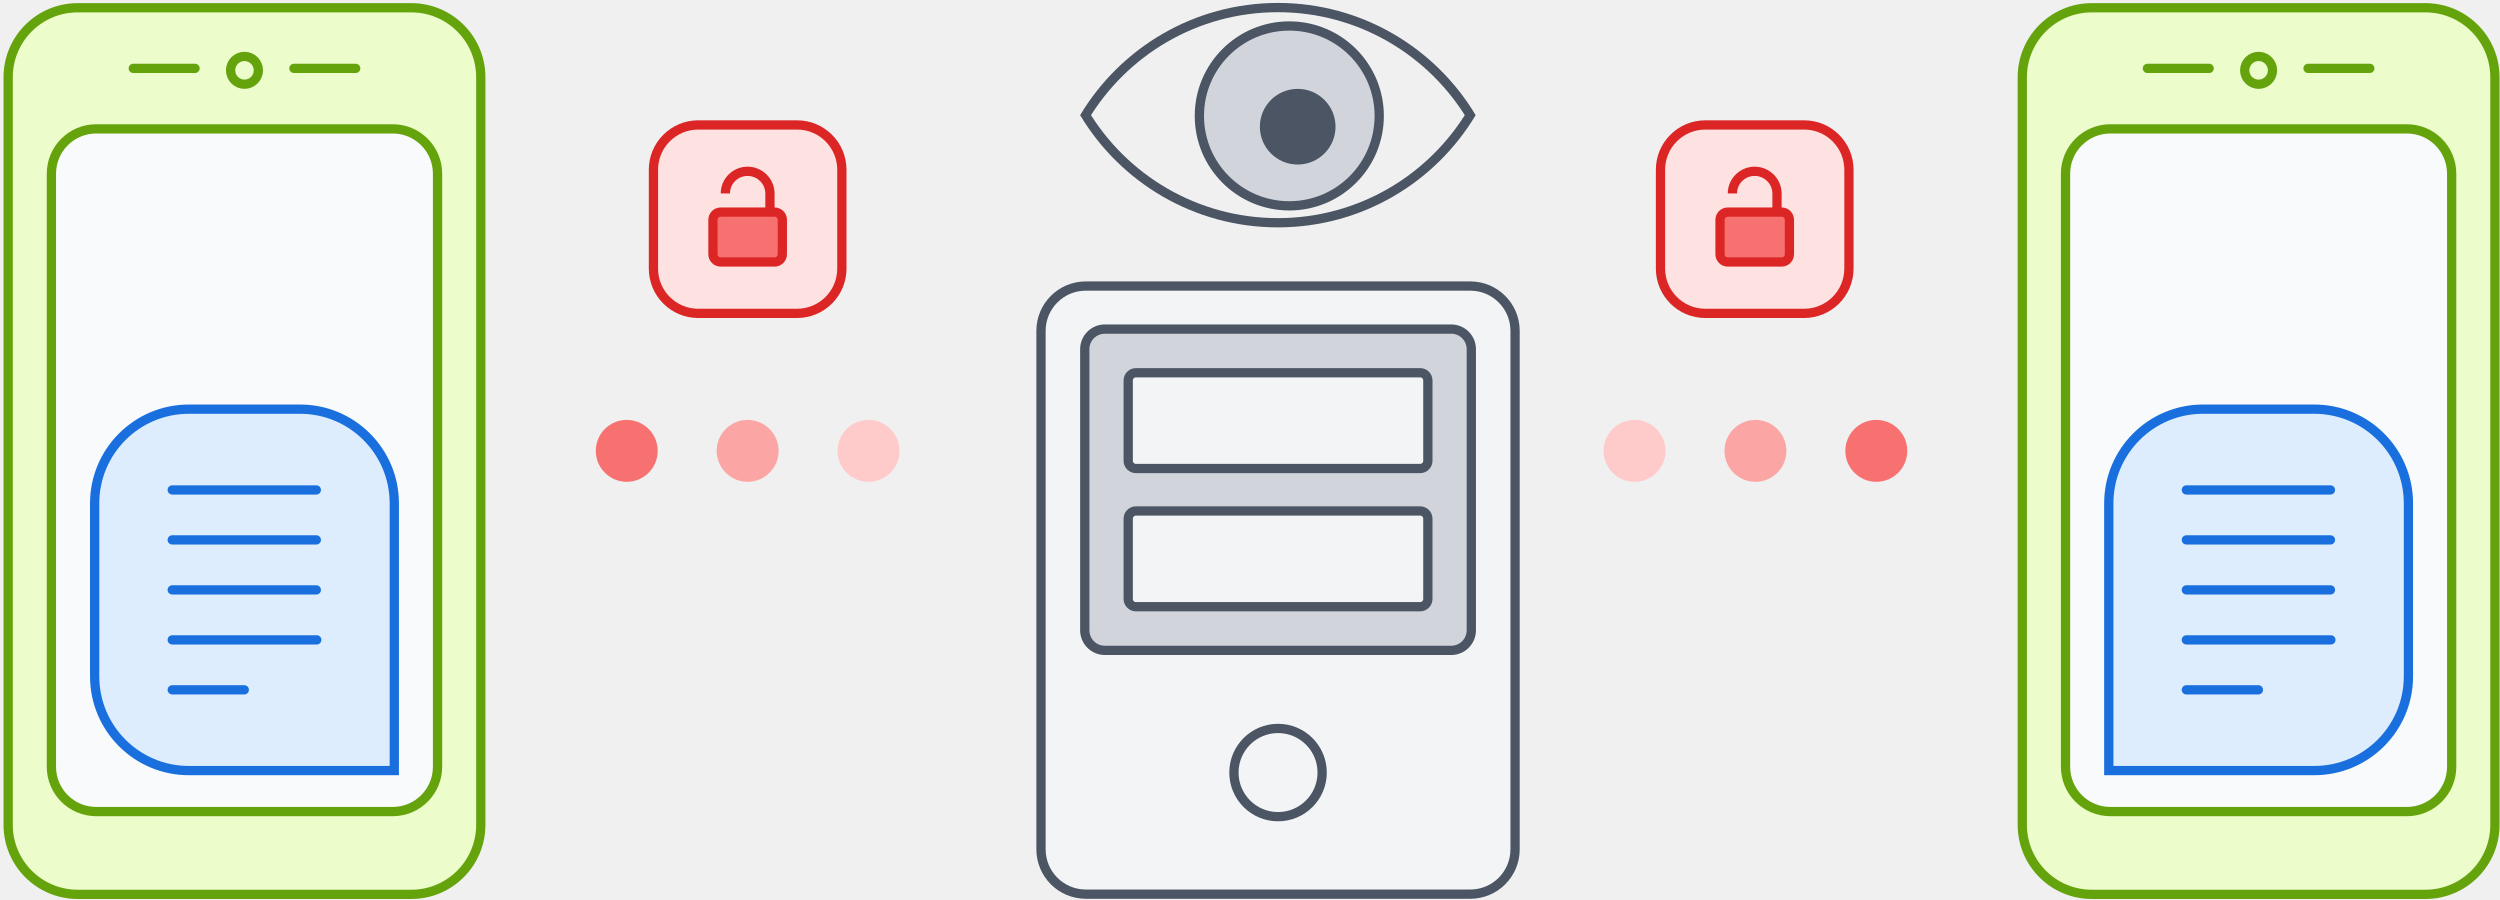
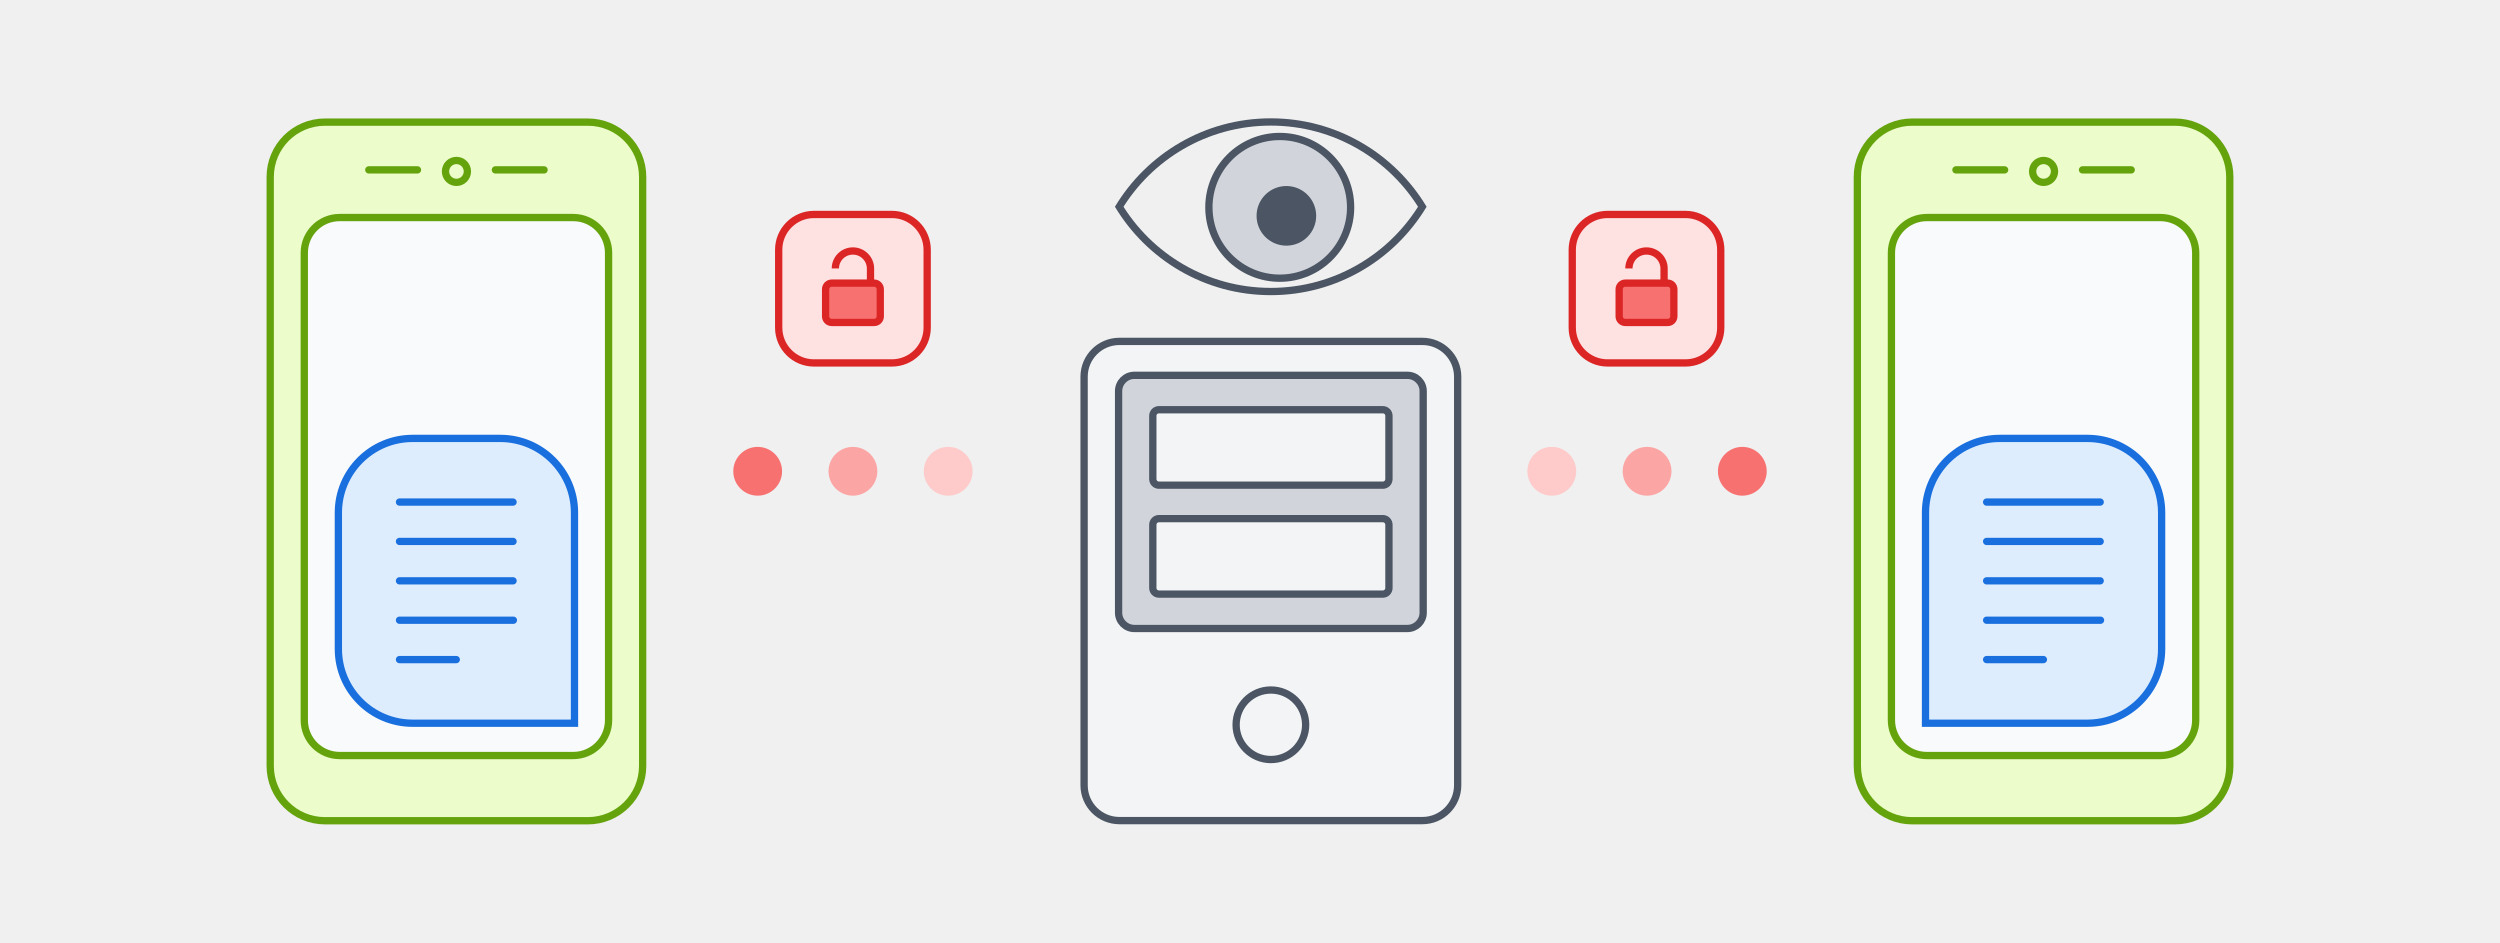
- <svg xmlns="http://www.w3.org/2000/svg" width="617" height="222" viewBox="0 0 617 222" fill="none">
-   <rect x="256.92" y="70.594" width="117" height="150.083" rx="11.055" fill="#F3F4F6" stroke="#4B5563" stroke-width="2.287" />
-   <rect x="267.721" y="81.217" width="95.399" height="79.296" rx="4.956" fill="#D1D5DB" stroke="#4B5563" stroke-width="2.287" />
-   <rect x="278.444" y="91.992" width="73.953" height="23.634" rx="1.906" fill="#F3F4F6" stroke="#4B5563" stroke-width="2.287" />
-   <rect x="278.444" y="126.104" width="73.953" height="23.634" rx="1.906" fill="#F3F4F6" stroke="#4B5563" stroke-width="2.287" />
-   <circle cx="315.42" cy="190.666" r="10.889" stroke="#4B5563" stroke-width="2.287" />
-   <rect x="-1.144" y="1.144" width="116.648" height="218.81" rx="17.154" transform="matrix(-1 0 0 1 614.604 0.771301)" fill="#ECFCCB" stroke="#65A30D" stroke-width="2.287" />
-   <circle cx="557.423" cy="17.358" r="3.431" stroke="#65A30D" stroke-width="2.287" />
-   <path d="M584.87 16.875H569.622" stroke="#65A30D" stroke-width="2.287" stroke-linecap="round" stroke-linejoin="round" />
-   <path d="M545.225 16.875L529.977 16.875" stroke="#65A30D" stroke-width="2.287" stroke-linecap="round" stroke-linejoin="round" />
-   <path d="M520.828 31.805H594.018C600.124 31.805 605.073 36.754 605.073 42.86V189.241C605.073 195.347 600.124 200.296 594.018 200.296H520.828C514.722 200.296 509.773 195.347 509.773 189.241V42.86C509.773 36.754 514.722 31.805 520.828 31.805Z" fill="#F9FAFB" stroke="#65A30D" stroke-width="2.287" />
-   <path d="M571.147 100.98H543.7C530.858 100.98 520.447 111.391 520.447 124.233V190.181H571.147C583.989 190.181 594.4 179.77 594.4 166.928V124.233C594.4 111.391 583.989 100.98 571.147 100.98Z" fill="#DDEDFE" stroke="#196FDE" stroke-width="2.287" />
-   <path d="M539.592 133.246H575.156" stroke="#196FDE" stroke-width="2.287" stroke-linecap="round" stroke-linejoin="round" />
-   <path d="M539.592 145.586H575.156" stroke="#196FDE" stroke-width="2.287" stroke-linecap="round" stroke-linejoin="round" />
-   <path d="M539.592 170.25H557.374" stroke="#196FDE" stroke-width="2.287" stroke-linecap="round" stroke-linejoin="round" />
-   <path d="M539.592 120.917H575.156" stroke="#196FDE" stroke-width="2.287" stroke-linecap="round" stroke-linejoin="round" />
-   <path d="M539.592 157.921H575.261" stroke="#196FDE" stroke-width="2.287" stroke-linecap="round" stroke-linejoin="round" />
-   <rect x="2.012" y="1.915" width="116.648" height="218.81" rx="17.154" fill="#ECFCCB" stroke="#65A30D" stroke-width="2.287" />
-   <circle cx="4.574" cy="4.574" r="3.431" transform="matrix(-1 0 0 1 64.9106 12.7836)" stroke="#65A30D" stroke-width="2.287" />
-   <path d="M32.89 16.875H48.138" stroke="#65A30D" stroke-width="2.287" stroke-linecap="round" stroke-linejoin="round" />
-   <path d="M72.535 16.875L87.783 16.875" stroke="#65A30D" stroke-width="2.287" stroke-linecap="round" stroke-linejoin="round" />
-   <path d="M96.931 31.805H23.741C17.635 31.805 12.686 36.754 12.686 42.86V189.241C12.686 195.347 17.635 200.296 23.741 200.296H96.931C103.037 200.296 107.986 195.347 107.986 189.241V42.86C107.986 36.754 103.037 31.805 96.931 31.805Z" fill="#F9FAFB" stroke="#65A30D" stroke-width="2.287" />
-   <path d="M46.613 100.98H74.059C86.902 100.98 97.313 111.391 97.313 124.233V190.181H46.613C33.771 190.181 23.36 179.77 23.36 166.928V124.233C23.36 111.391 33.77 100.98 46.613 100.98Z" fill="#DDEDFE" stroke="#196FDE" stroke-width="2.287" />
-   <path d="M42.505 133.246H78.069" stroke="#196FDE" stroke-width="2.287" stroke-linecap="round" stroke-linejoin="round" />
-   <path d="M42.505 145.586H78.069" stroke="#196FDE" stroke-width="2.287" stroke-linecap="round" stroke-linejoin="round" />
-   <path d="M42.505 170.25H60.287" stroke="#196FDE" stroke-width="2.287" stroke-linecap="round" stroke-linejoin="round" />
-   <path d="M42.505 120.917H78.069" stroke="#196FDE" stroke-width="2.287" stroke-linecap="round" stroke-linejoin="round" />
-   <path d="M42.505 157.921H78.174" stroke="#196FDE" stroke-width="2.287" stroke-linecap="round" stroke-linejoin="round" />
-   <circle cx="433.239" cy="111.272" r="7.642" fill="#FCA5A5" />
-   <circle cx="463.076" cy="111.272" r="7.642" fill="#F87171" />
-   <circle cx="403.403" cy="111.272" r="7.642" fill="#FECACA" />
-   <circle cx="184.52" cy="111.272" r="7.642" transform="rotate(-180 184.52 111.272)" fill="#FCA5A5" />
-   <circle cx="154.683" cy="111.272" r="7.642" transform="rotate(-180 154.683 111.272)" fill="#F87171" />
-   <circle cx="214.356" cy="111.272" r="7.642" transform="rotate(-180 214.356 111.272)" fill="#FECACA" />
-   <path d="M196.718 30.836H172.321C166.216 30.836 161.267 35.785 161.267 41.89V66.287C161.267 72.393 166.216 77.342 172.321 77.342H196.718C202.824 77.342 207.773 72.393 207.773 66.287V41.89C207.773 35.785 202.824 30.836 196.718 30.836Z" fill="#FEE2E2" stroke="#DC2626" stroke-width="2.287" />
-   <path d="M179.011 60.933H180.695C185.847 60.933 190.023 56.757 190.023 51.605V47.783C190.023 44.742 187.543 42.277 184.502 42.277V42.277C181.478 42.277 179.011 44.729 179.011 47.752V47.752" stroke="#DC2626" stroke-width="2.287" />
-   <rect x="175.957" y="52.345" width="17.125" height="12.313" rx="1.906" fill="#F87171" stroke="#DC2626" stroke-width="2.287" />
-   <path d="M445.262 30.836H420.865C414.759 30.836 409.81 35.785 409.81 41.89V66.287C409.81 72.393 414.759 77.342 420.865 77.342H445.262C451.367 77.342 456.317 72.393 456.317 66.287V41.89C456.317 35.785 451.367 30.836 445.262 30.836Z" fill="#FEE2E2" stroke="#DC2626" stroke-width="2.287" />
-   <path d="M427.555 60.933H429.239C434.391 60.933 438.567 56.757 438.567 51.605V47.783C438.567 44.742 436.086 42.277 433.045 42.277V42.277C430.022 42.277 427.555 44.729 427.555 47.752V47.752" stroke="#DC2626" stroke-width="2.287" />
-   <rect x="424.501" y="52.345" width="17.125" height="12.313" rx="1.906" fill="#F87171" stroke="#DC2626" stroke-width="2.287" />
-   <mask id="path-41-inside-1_765_2341" fill="white">
-     <path fill-rule="evenodd" clip-rule="evenodd" d="M266.577 28.42C276.503 11.831 294.646 0.724 315.385 0.724C336.123 0.724 354.266 11.831 364.192 28.42C354.266 45.01 336.123 56.117 315.385 56.117C294.647 56.117 276.503 45.01 266.577 28.42Z" />
+ <svg xmlns="http://www.w3.org/2000/svg" width="618" height="233" viewBox="0 0 618 233" fill="none">
+   <rect x="267.99" y="84.394" width="92.346" height="118.457" rx="8.725" fill="#F3F4F6" stroke="#4B5563" stroke-width="1.805" />
+   <rect x="276.514" y="92.778" width="75.296" height="62.586" rx="3.911" fill="#D1D5DB" stroke="#4B5563" stroke-width="1.805" />
+   <rect x="284.977" y="101.282" width="58.37" height="18.654" rx="1.504" fill="#F3F4F6" stroke="#4B5563" stroke-width="1.805" />
+   <rect x="284.977" y="128.207" width="58.37" height="18.654" rx="1.504" fill="#F3F4F6" stroke="#4B5563" stroke-width="1.805" />
+   <circle cx="314.162" cy="179.164" r="8.595" stroke="#4B5563" stroke-width="1.805" />
+   <rect x="-0.903" y="0.903" width="92.067" height="172.702" rx="13.539" transform="matrix(-1 0 0 1 550.301 29.2841)" fill="#ECFCCB" stroke="#65A30D" stroke-width="1.805" />
+   <circle cx="505.17" cy="42.376" r="2.708" stroke="#65A30D" stroke-width="1.805" />
+   <path d="M526.833 41.994H514.798" stroke="#65A30D" stroke-width="1.805" stroke-linecap="round" stroke-linejoin="round" />
+   <path d="M495.542 41.994L483.507 41.994" stroke="#65A30D" stroke-width="1.805" stroke-linecap="round" stroke-linejoin="round" />
+   <path d="M476.286 53.778H534.053C538.872 53.778 542.779 57.685 542.779 62.504V178.039C542.779 182.858 538.872 186.765 534.054 186.765H476.286C471.467 186.765 467.56 182.858 467.56 178.039V62.504C467.56 57.685 471.467 53.778 476.286 53.778Z" fill="#F9FAFB" stroke="#65A30D" stroke-width="1.805" />
+   <path d="M516.001 108.376H494.338C484.202 108.376 475.985 116.593 475.985 126.73V178.781H516.001C526.137 178.781 534.354 170.564 534.354 160.428V126.73C534.354 116.594 526.137 108.376 516.001 108.376Z" fill="#DDEDFE" stroke="#196FDE" stroke-width="1.805" />
+   <path d="M491.096 133.843H519.166" stroke="#196FDE" stroke-width="1.805" stroke-linecap="round" stroke-linejoin="round" />
+   <path d="M491.096 143.583H519.166" stroke="#196FDE" stroke-width="1.805" stroke-linecap="round" stroke-linejoin="round" />
+   <path d="M491.096 163.05H505.131" stroke="#196FDE" stroke-width="1.805" stroke-linecap="round" stroke-linejoin="round" />
+   <path d="M491.096 124.112H519.166" stroke="#196FDE" stroke-width="1.805" stroke-linecap="round" stroke-linejoin="round" />
+   <path d="M491.096 153.319H519.249" stroke="#196FDE" stroke-width="1.805" stroke-linecap="round" stroke-linejoin="round" />
+   <rect x="66.797" y="30.187" width="92.067" height="172.702" rx="13.539" fill="#ECFCCB" stroke="#65A30D" stroke-width="1.805" />
+   <circle cx="3.61" cy="3.61" r="2.708" transform="matrix(-1 0 0 1 116.441 38.7652)" stroke="#65A30D" stroke-width="1.805" />
+   <path d="M91.168 41.994H103.202" stroke="#65A30D" stroke-width="1.805" stroke-linecap="round" stroke-linejoin="round" />
+   <path d="M122.458 41.994L134.493 41.994" stroke="#65A30D" stroke-width="1.805" stroke-linecap="round" stroke-linejoin="round" />
+   <path d="M141.714 53.778H83.947C79.128 53.778 75.221 57.685 75.221 62.504V178.039C75.221 182.858 79.128 186.764 83.947 186.764H141.714C146.533 186.764 150.44 182.858 150.44 178.039V62.504C150.44 57.685 146.533 53.778 141.714 53.778Z" fill="#F9FAFB" stroke="#65A30D" stroke-width="1.805" />
+   <path d="M101.999 108.376H123.662C133.798 108.376 142.015 116.593 142.015 126.73V178.781H101.999C91.863 178.781 83.646 170.564 83.646 160.428V126.73C83.646 116.593 91.863 108.376 101.999 108.376Z" fill="#DDEDFE" stroke="#196FDE" stroke-width="1.805" />
+   <path d="M98.756 133.843H126.826" stroke="#196FDE" stroke-width="1.805" stroke-linecap="round" stroke-linejoin="round" />
+   <path d="M98.756 143.583H126.826" stroke="#196FDE" stroke-width="1.805" stroke-linecap="round" stroke-linejoin="round" />
+   <path d="M98.756 163.05H112.791" stroke="#196FDE" stroke-width="1.805" stroke-linecap="round" stroke-linejoin="round" />
+   <path d="M98.756 124.112H126.826" stroke="#196FDE" stroke-width="1.805" stroke-linecap="round" stroke-linejoin="round" />
+   <path d="M98.756 153.319H126.909" stroke="#196FDE" stroke-width="1.805" stroke-linecap="round" stroke-linejoin="round" />
+   <circle cx="407.155" cy="116.5" r="6.031" fill="#FCA5A5" />
+   <circle cx="430.704" cy="116.5" r="6.031" fill="#F87171" />
+   <circle cx="383.606" cy="116.5" r="6.031" fill="#FECACA" />
+   <circle cx="210.845" cy="116.5" r="6.031" transform="rotate(-180 210.845 116.5)" fill="#FCA5A5" />
+   <circle cx="187.297" cy="116.5" r="6.031" transform="rotate(-180 187.297 116.5)" fill="#F87171" />
+   <circle cx="234.395" cy="116.5" r="6.031" transform="rotate(-180 234.395 116.5)" fill="#FECACA" />
+   <path d="M220.474 53.013H201.218C196.399 53.013 192.493 56.92 192.493 61.739V80.995C192.493 85.813 196.399 89.72 201.218 89.72H220.474C225.293 89.72 229.199 85.813 229.199 80.995V61.739C229.199 56.92 225.293 53.013 220.474 53.013Z" fill="#FEE2E2" stroke="#DC2626" stroke-width="1.805" />
+   <path d="M206.498 76.769H207.827C211.893 76.769 215.189 73.473 215.189 69.406V66.39C215.189 63.99 213.232 62.044 210.832 62.044V62.044C208.445 62.044 206.498 63.979 206.498 66.365V66.365" stroke="#DC2626" stroke-width="1.805" />
+   <rect x="204.088" y="69.99" width="13.516" height="9.719" rx="1.504" fill="#F87171" stroke="#DC2626" stroke-width="1.805" />
+   <path d="M416.644 53.013H397.388C392.569 53.013 388.662 56.92 388.662 61.739V80.995C388.662 85.813 392.569 89.72 397.388 89.72H416.644C421.462 89.72 425.369 85.813 425.369 80.995V61.739C425.369 56.92 421.462 53.013 416.644 53.013Z" fill="#FEE2E2" stroke="#DC2626" stroke-width="1.805" />
+   <path d="M402.668 76.769H403.997C408.063 76.769 411.359 73.473 411.359 69.406V66.39C411.359 63.99 409.402 62.044 407.001 62.044V62.044C404.615 62.044 402.668 63.979 402.668 66.365V66.365" stroke="#DC2626" stroke-width="1.805" />
+   <rect x="400.258" y="69.99" width="13.516" height="9.719" rx="1.504" fill="#F87171" stroke="#DC2626" stroke-width="1.805" />
+   <mask id="path-41-inside-1_788_3309" fill="white">
+     <path fill-rule="evenodd" clip-rule="evenodd" d="M275.612 51.107C283.446 38.013 297.766 29.247 314.134 29.247C330.502 29.247 344.823 38.013 352.657 51.107C344.823 64.201 330.502 72.967 314.134 72.967C297.766 72.967 283.446 64.201 275.612 51.107Z" />
  </mask>
-   <path d="M266.577 28.42L264.614 27.246L263.912 28.42L264.614 29.595L266.577 28.42ZM364.192 28.42L366.155 29.595L366.857 28.42L366.155 27.246L364.192 28.42ZM268.54 29.595C278.07 13.666 295.484 3.011 315.385 3.011V-1.564C293.809 -1.564 274.936 9.995 264.614 27.246L268.54 29.595ZM315.385 3.011C335.285 3.011 352.7 13.666 362.229 29.595L366.155 27.246C355.833 9.995 336.96 -1.564 315.385 -1.564V3.011ZM362.229 27.246C352.7 43.174 335.285 53.83 315.385 53.83V58.404C336.96 58.404 355.833 46.846 366.155 29.595L362.229 27.246ZM315.385 53.83C295.484 53.83 278.07 43.174 268.54 27.246L264.614 29.595C274.936 46.846 293.809 58.404 315.385 58.404V53.83Z" fill="#4B5563" mask="url(#path-41-inside-1_765_2341)" />
-   <circle cx="318.198" cy="28.607" r="22.193" fill="#D1D5DB" stroke="#4B5563" stroke-width="2.287" />
-   <circle cx="320.272" cy="31.27" r="8.194" fill="#4B5563" stroke="#4B5563" stroke-width="2.287" />
+   <path d="M275.612 51.107L274.063 50.18L273.508 51.107L274.063 52.034L275.612 51.107ZM352.657 51.107L354.206 52.034L354.761 51.107L354.206 50.18L352.657 51.107ZM277.161 52.034C284.682 39.462 298.427 31.052 314.134 31.052V27.441C297.105 27.441 282.209 36.564 274.063 50.18L277.161 52.034ZM314.134 31.052C329.842 31.052 343.586 39.462 351.108 52.034L354.206 50.18C346.06 36.564 331.163 27.441 314.134 27.441V31.052ZM351.108 50.18C343.586 62.752 329.842 71.162 314.134 71.162V74.772C331.163 74.772 346.06 65.65 354.206 52.034L351.108 50.18ZM314.134 71.162C298.427 71.162 284.682 62.752 277.161 50.18L274.063 52.034C282.209 65.65 297.105 74.772 314.134 74.772V71.162Z" fill="#4B5563" mask="url(#path-41-inside-1_788_3309)" />
+   <circle cx="316.355" cy="51.254" r="17.516" fill="#D1D5DB" stroke="#4B5563" stroke-width="1.805" />
+   <circle cx="317.992" cy="53.356" r="6.467" fill="#4B5563" stroke="#4B5563" stroke-width="1.805" />
</svg>
